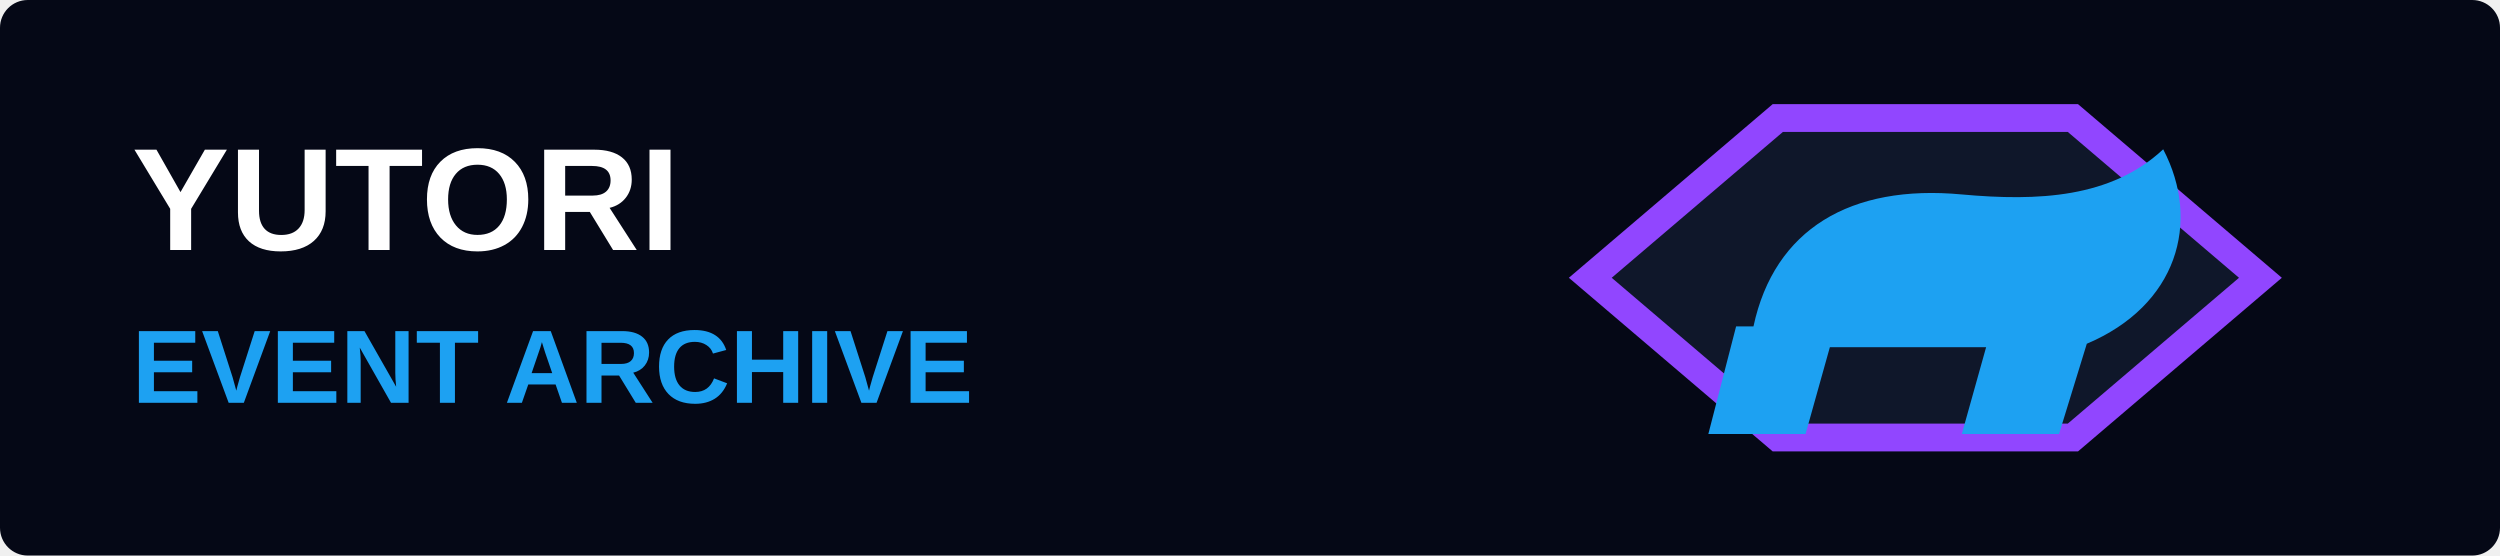
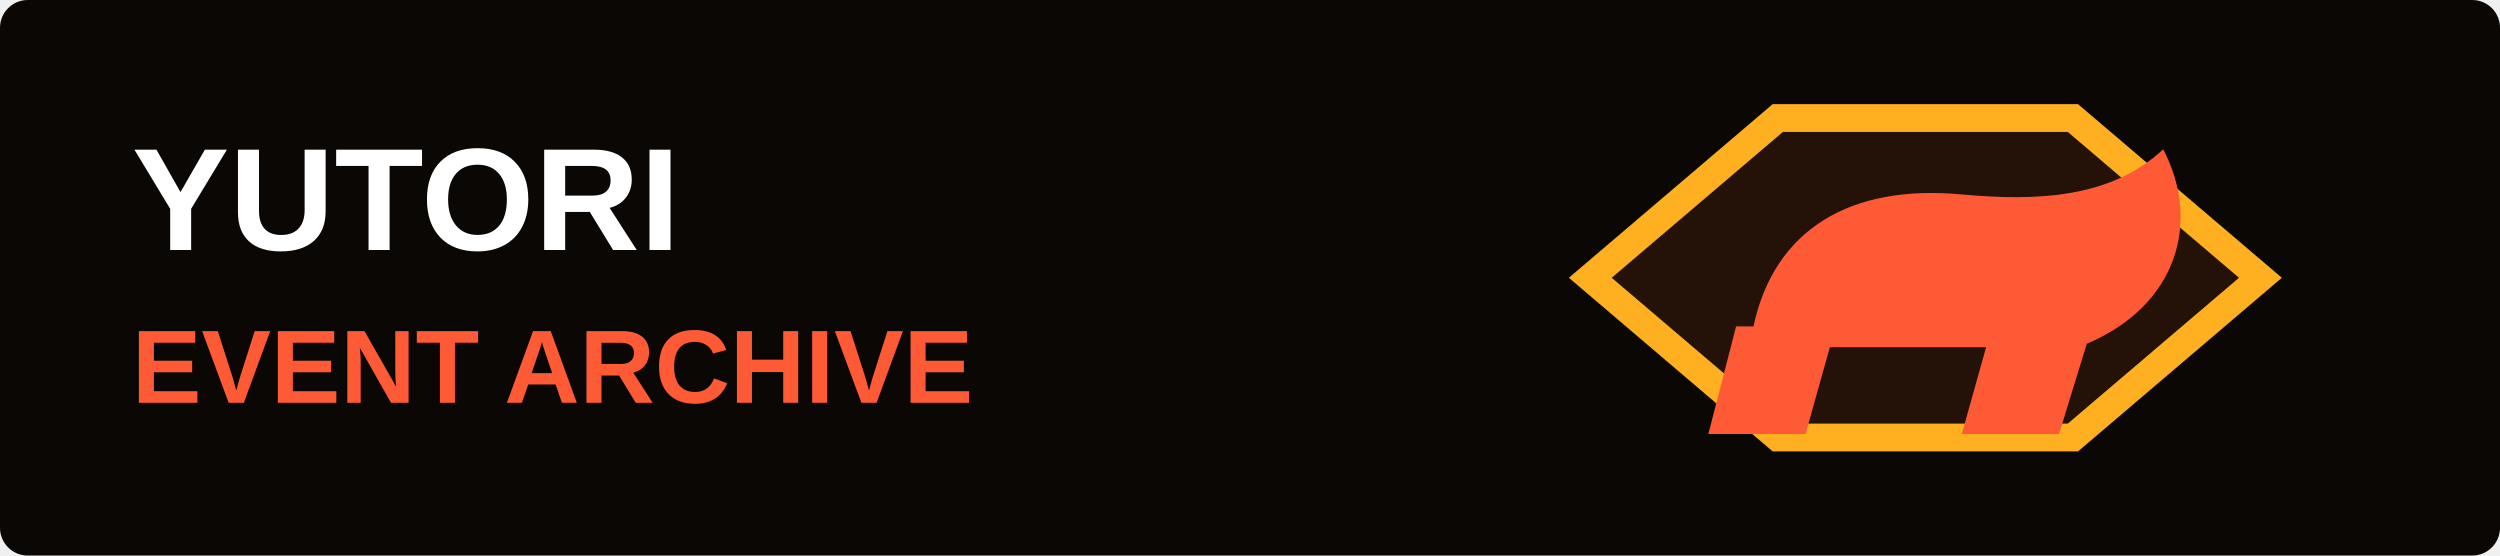
<svg xmlns="http://www.w3.org/2000/svg" viewBox="0 0 720 160">
-   <rect width="720" height="160" rx="8" fill="#050816" />
+   <rect width="720" height="160" rx="8" fill="#0B0704" />
  <text x="38" y="72" fill="#FFFFFF" font-family="Arial, sans-serif" font-size="42" font-weight="900">YUTORI</text>
-   <text x="38" y="116" fill="#1DA1F2" font-family="Arial, sans-serif" font-size="30" font-weight="900">EVENT ARCHIVE</text>
-   <path d="M512 34h85l54 46-54 46h-85l-54-46 54-46Z" fill="#0F172A" stroke="#9146FF" stroke-width="8" />
-   <path d="M505 94c6-28 28-41 60-38 22 2 43 1 58-13 11 21 4 45-22 56l-8 26h-28l7-25h-45l-7 25h-28l8-31Z" fill="#1DA1F2" />
+   <text x="38" y="116" fill="#FF5A36" font-family="Arial, sans-serif" font-size="30" font-weight="900">EVENT ARCHIVE</text>
+   <path d="M512 34h85l54 46-54 46h-85l-54-46 54-46Z" fill="#241209" stroke="#FFB020" stroke-width="8" />
+   <path d="M505 94c6-28 28-41 60-38 22 2 43 1 58-13 11 21 4 45-22 56l-8 26h-28l7-25h-45l-7 25h-28l8-31Z" fill="#FF5A36" />
</svg>
